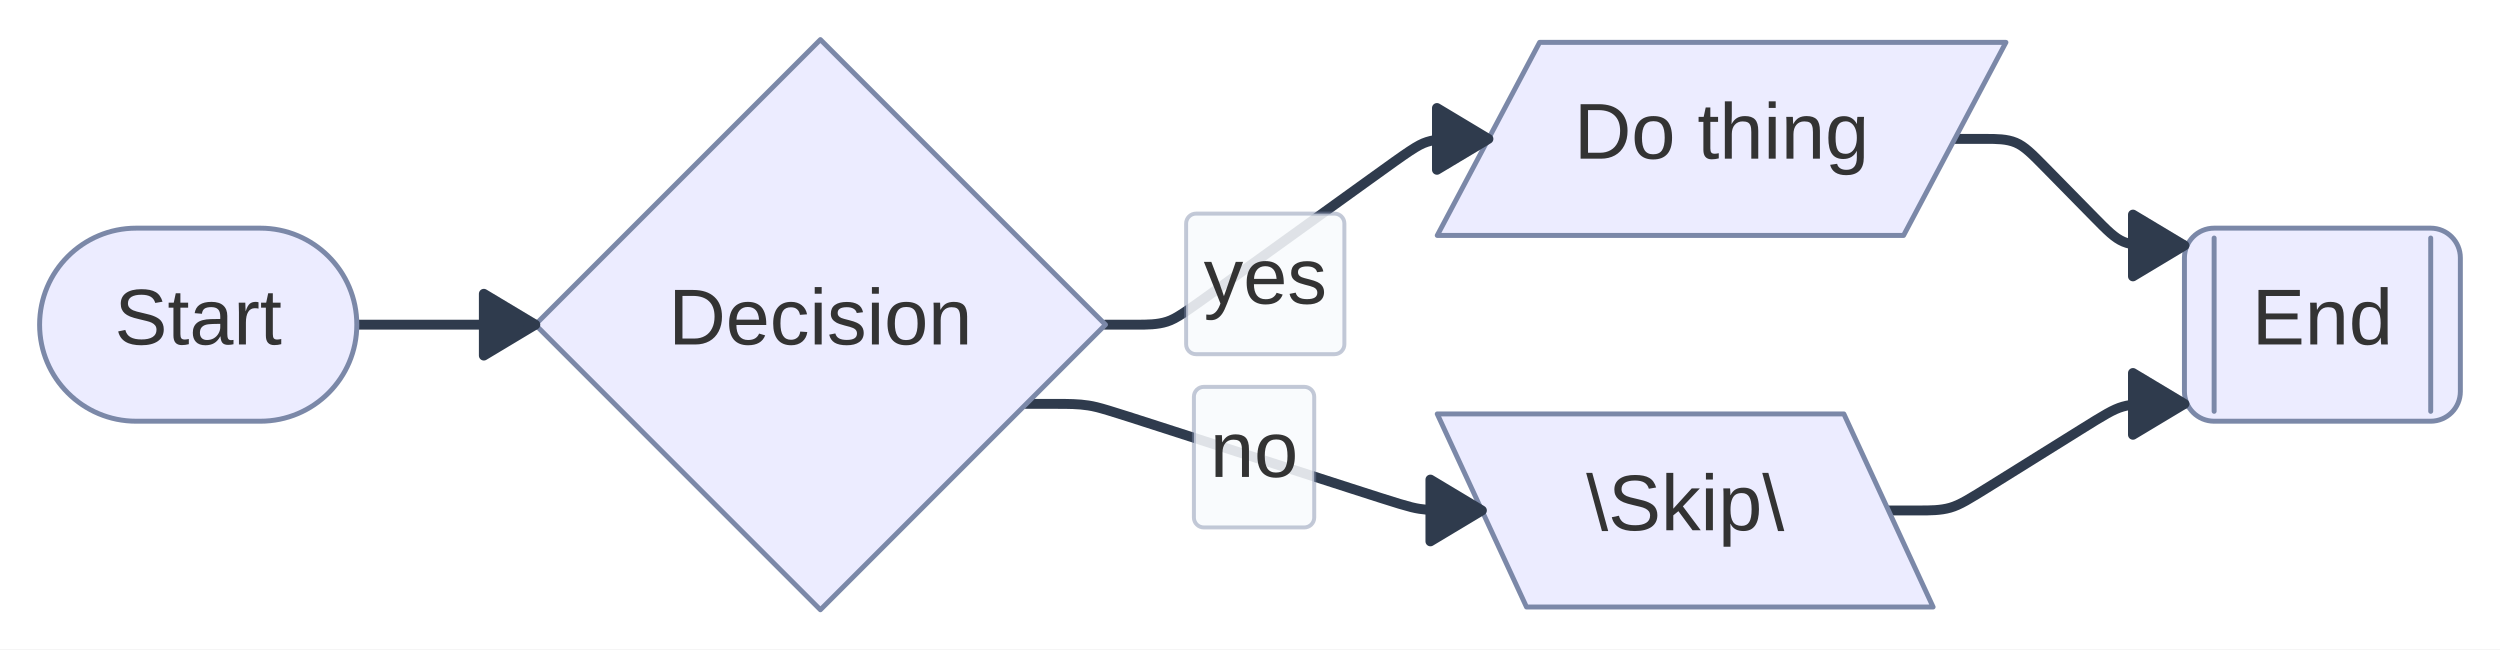
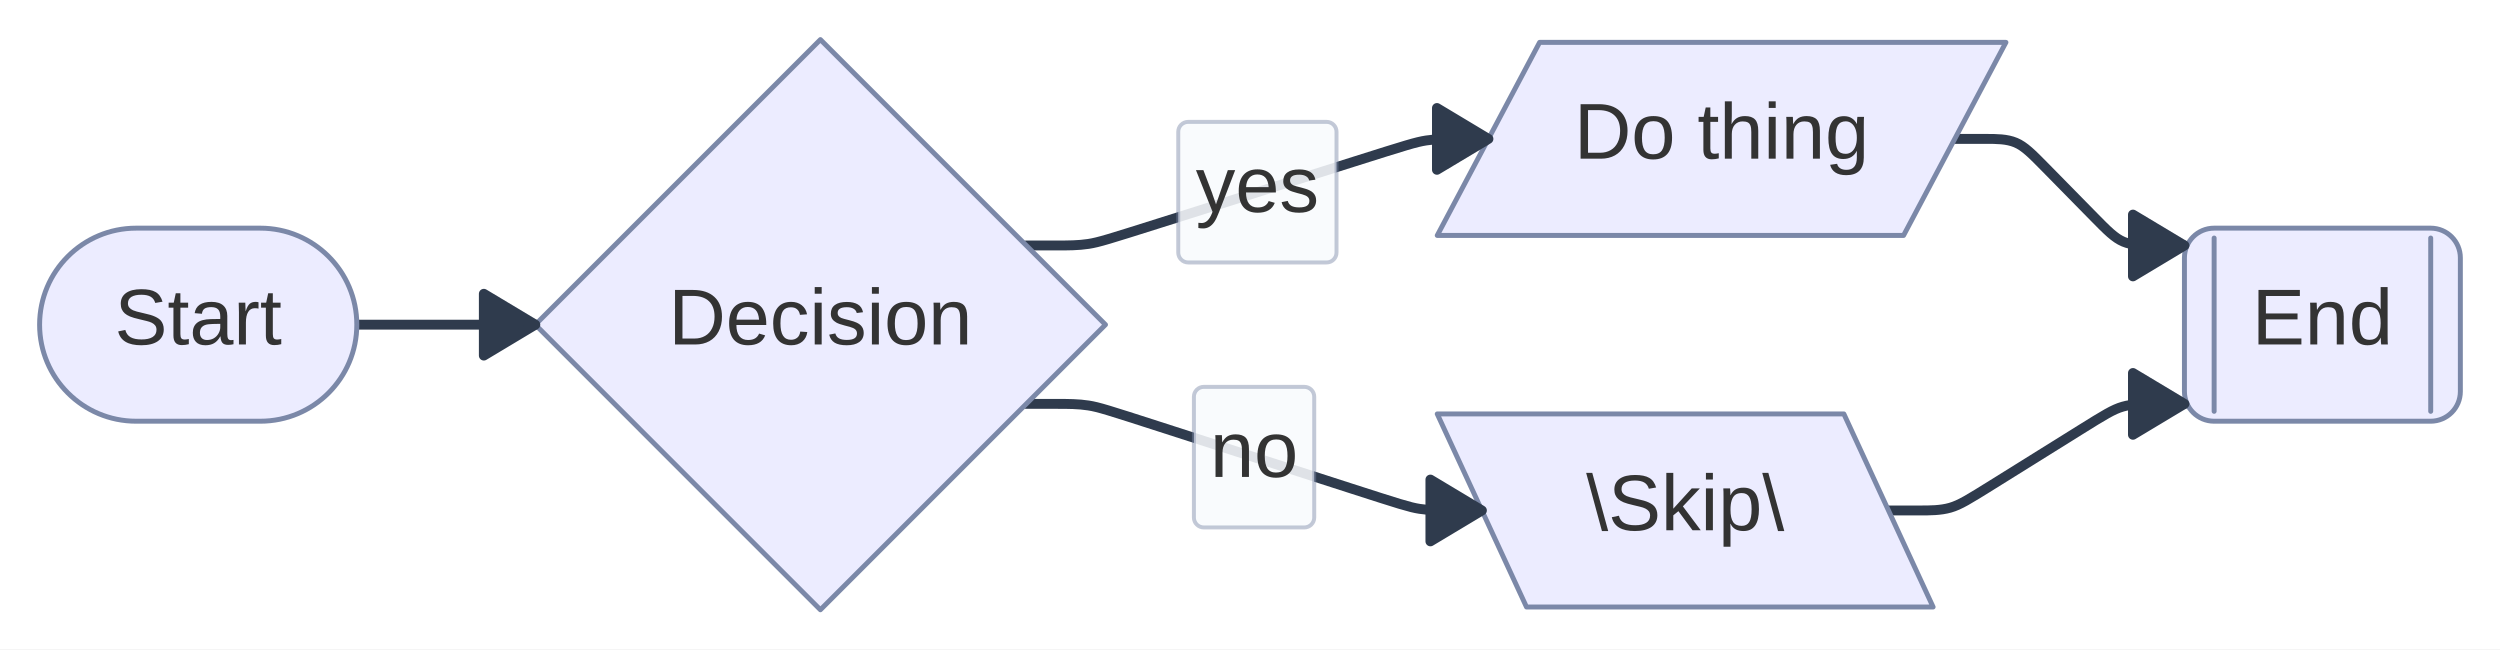
<svg xmlns="http://www.w3.org/2000/svg" width="505.028" height="131.179" viewBox="0 0 505.028 131.179">
  <rect x="0" y="0" width="505.028" height="131.179" fill="#FFFFFF" />
  <defs>
    <marker id="arrow-0" viewBox="0 0 10 10" refX="5" refY="5" markerUnits="userSpaceOnUse" markerWidth="8" markerHeight="8" orient="auto">
      <path d="M 0 0 L 10 5 L 0 10 z" fill="#2F3B4D" stroke="#2F3B4D" stroke-width="1" stroke-dasharray="1,0" />
    </marker>
    <marker id="arrow-start-0" viewBox="0 0 10 10" refX="4.5" refY="5" markerUnits="userSpaceOnUse" markerWidth="8" markerHeight="8" orient="auto">
      <path d="M 0 5 L 10 10 L 10 0 z" fill="#2F3B4D" stroke="#2F3B4D" stroke-width="1" stroke-dasharray="1,0" />
    </marker>
  </defs>
  <path d="M 72.075,65.589 L 108.137,65.589" fill="none" stroke="#2F3B4D" stroke-width="2" stroke-linecap="round" stroke-linejoin="round" />
-   <path d="M 223.315,65.589L 224.367,65.589C225.419,65.589,227.523,65.589,229.626,65.589C231.730,65.589,233.833,65.589,235.739,64.975C237.644,64.360,239.351,63.131,247.185,57.490C255.018,51.850,268.978,41.798,276.812,36.158C284.646,30.517,286.353,29.288,288.258,28.673C290.163,28.059,292.267,28.059,294.371,28.059C296.474,28.059,298.578,28.059,299.629,28.059L 300.681,28.059" fill="none" stroke="#2F3B4D" stroke-width="2" stroke-linecap="round" stroke-linejoin="round" />
-   <rect x="239.61" y="43.15" width="31.97" height="28.40" rx="2" ry="2" fill="rgba(248,250,252, 0.92)" fill-opacity="0.95" stroke="#7B88A8" stroke-opacity="0.45" stroke-width="0.8" />
-   <text x="255.60" y="61.35" text-anchor="middle" font-family="'trebuchet ms', verdana, arial, sans-serif" font-size="16" fill="#333333">
-     <tspan x="255.60" dy="0.00">yes</tspan>
+   <path d="M 207.315,49.589L 208.367,49.589C209.419,49.589,211.523,49.589,213.626,49.589C215.730,49.589,217.833,49.589,219.888,49.272C221.943,48.955,223.948,48.321,234.299,45.050C244.650,41.778,263.346,35.870,273.697,32.598C284.048,29.327,286.054,28.693,288.109,28.376C290.163,28.059,292.267,28.059,294.371,28.059C296.474,28.059,298.578,28.059,299.629,28.059L 300.681,28.059" fill="none" stroke="#2F3B4D" stroke-width="2" stroke-linecap="round" stroke-linejoin="round" />
+   <rect x="238.02" y="24.62" width="31.97" height="28.40" rx="2" ry="2" fill="rgba(248,250,252, 0.92)" fill-opacity="0.95" stroke="#7B88A8" stroke-opacity="0.45" stroke-width="0.8" />
+   <text x="254.00" y="42.82" text-anchor="middle" font-family="'trebuchet ms', verdana, arial, sans-serif" font-size="16" fill="#333333">
+     <tspan x="254.00" dy="0.00">yes</tspan>
  </text>
  <path d="M 207.315,81.589L 208.367,81.589C209.419,81.589,211.523,81.589,213.626,81.589C215.730,81.589,217.833,81.589,219.886,81.912C221.939,82.235,223.941,82.880,234.073,86.146C244.205,89.412,262.467,95.298,272.599,98.564C282.732,101.829,284.734,102.475,286.787,102.797C288.839,103.120,290.943,103.120,293.047,103.120C295.150,103.120,297.254,103.120,298.306,103.120L 299.357,103.120" fill="none" stroke="#2F3B4D" stroke-width="2" stroke-linecap="round" stroke-linejoin="round" />
  <rect x="241.18" y="78.15" width="24.31" height="28.40" rx="2" ry="2" fill="rgba(248,250,252, 0.92)" fill-opacity="0.95" stroke="#7B88A8" stroke-opacity="0.45" stroke-width="0.8" />
  <text x="253.34" y="96.35" text-anchor="middle" font-family="'trebuchet ms', verdana, arial, sans-serif" font-size="16" fill="#333333">
    <tspan x="253.34" dy="0.00">no</tspan>
  </text>
  <path d="M 394.883,28.059L 395.935,28.059C396.987,28.059,399.090,28.059,401.194,28.059C403.298,28.059,405.401,28.059,407.190,28.809C408.979,29.559,410.454,31.060,413.243,33.898C416.032,36.736,420.136,40.912,422.925,43.750C425.714,46.589,427.188,48.089,428.977,48.839C430.766,49.589,432.870,49.589,434.973,49.589C437.077,49.589,439.180,49.589,440.232,49.589L 441.284,49.589" fill="none" stroke="#2F3B4D" stroke-width="2" stroke-linecap="round" stroke-linejoin="round" />
  <path d="M 381.497,103.120L 382.549,103.120C383.601,103.120,385.704,103.120,387.808,103.120C389.911,103.120,392.015,103.120,393.959,102.564C395.904,102.007,397.689,100.895,402.554,97.863C407.418,94.831,415.363,89.879,420.227,86.847C425.092,83.815,426.877,82.702,428.822,82.146C430.766,81.589,432.870,81.589,434.973,81.589C437.077,81.589,439.180,81.589,440.232,81.589L 441.284,81.589" fill="none" stroke="#2F3B4D" stroke-width="2" stroke-linecap="round" stroke-linejoin="round" />
  <rect x="8.00" y="46.09" width="64.08" height="39.00" rx="19.50" ry="19.50" fill="#ECECFF" stroke="#7B88A8" stroke-width="1" stroke-linejoin="round" stroke-linecap="round" />
  <text x="40.04" y="69.59" text-anchor="middle" font-family="'trebuchet ms', verdana, arial, sans-serif" font-size="16" fill="#333333">
    <tspan x="40.04" dy="0.00">Start</tspan>
  </text>
  <polygon points="165.73,8.00 223.32,65.59 165.73,123.18 108.14,65.59" fill="#ECECFF" stroke="#7B88A8" stroke-width="1" stroke-linejoin="round" stroke-linecap="round" />
  <text x="165.73" y="69.59" text-anchor="middle" font-family="'trebuchet ms', verdana, arial, sans-serif" font-size="16" fill="#333333">
    <tspan x="165.73" dy="0.00">Decision</tspan>
  </text>
  <polygon points="311.02,8.56 405.22,8.56 384.54,47.56 290.34,47.56" fill="#ECECFF" stroke="#7B88A8" stroke-width="1" stroke-linejoin="round" stroke-linecap="round" />
  <text x="347.78" y="32.06" text-anchor="middle" font-family="'trebuchet ms', verdana, arial, sans-serif" font-size="16" fill="#333333">
    <tspan x="347.78" dy="0.00">Do thing</tspan>
  </text>
  <polygon points="290.34,83.62 372.48,83.62 390.51,122.62 308.37,122.62" fill="#ECECFF" stroke="#7B88A8" stroke-width="1" stroke-linejoin="round" stroke-linecap="round" />
  <text x="340.43" y="107.12" text-anchor="middle" font-family="'trebuchet ms', verdana, arial, sans-serif" font-size="16" fill="#333333">
    <tspan x="340.43" dy="0.00">\Skip\</tspan>
  </text>
  <rect x="441.28" y="46.09" width="55.74" height="39.00" rx="6" ry="6" fill="#ECECFF" stroke="#7B88A8" stroke-width="1" stroke-linejoin="round" stroke-linecap="round" />
  <line x1="447.28" y1="48.09" x2="447.28" y2="83.09" stroke="#7B88A8" stroke-width="1" stroke-linejoin="round" stroke-linecap="round" />
  <line x1="491.03" y1="48.09" x2="491.03" y2="83.09" stroke="#7B88A8" stroke-width="1" stroke-linejoin="round" stroke-linecap="round" />
  <text x="469.16" y="69.59" text-anchor="middle" font-family="'trebuchet ms', verdana, arial, sans-serif" font-size="16" fill="#333333">
    <tspan x="469.16" dy="0.00">End</tspan>
  </text>
  <g transform="translate(108.14 65.59) rotate(0.00)">
    <polygon points="0,0 -10.40,6.24 -10.40,-6.24" fill="#2F3B4D" stroke="#2F3B4D" stroke-width="2" stroke-linejoin="round" stroke-linecap="round" />
  </g>
  <g transform="translate(300.68 28.06) rotate(0.00)">
    <polygon points="0,0 -10.40,6.24 -10.40,-6.24" fill="#2F3B4D" stroke="#2F3B4D" stroke-width="2" stroke-linejoin="round" stroke-linecap="round" />
  </g>
  <g transform="translate(299.36 103.12) rotate(0.00)">
    <polygon points="0,0 -10.40,6.24 -10.40,-6.24" fill="#2F3B4D" stroke="#2F3B4D" stroke-width="2" stroke-linejoin="round" stroke-linecap="round" />
  </g>
  <g transform="translate(441.28 49.59) rotate(0.00)">
    <polygon points="0,0 -10.40,6.24 -10.40,-6.24" fill="#2F3B4D" stroke="#2F3B4D" stroke-width="2" stroke-linejoin="round" stroke-linecap="round" />
  </g>
  <g transform="translate(441.28 81.59) rotate(0.00)">
    <polygon points="0,0 -10.40,6.24 -10.40,-6.24" fill="#2F3B4D" stroke="#2F3B4D" stroke-width="2" stroke-linejoin="round" stroke-linecap="round" />
  </g>
</svg>
